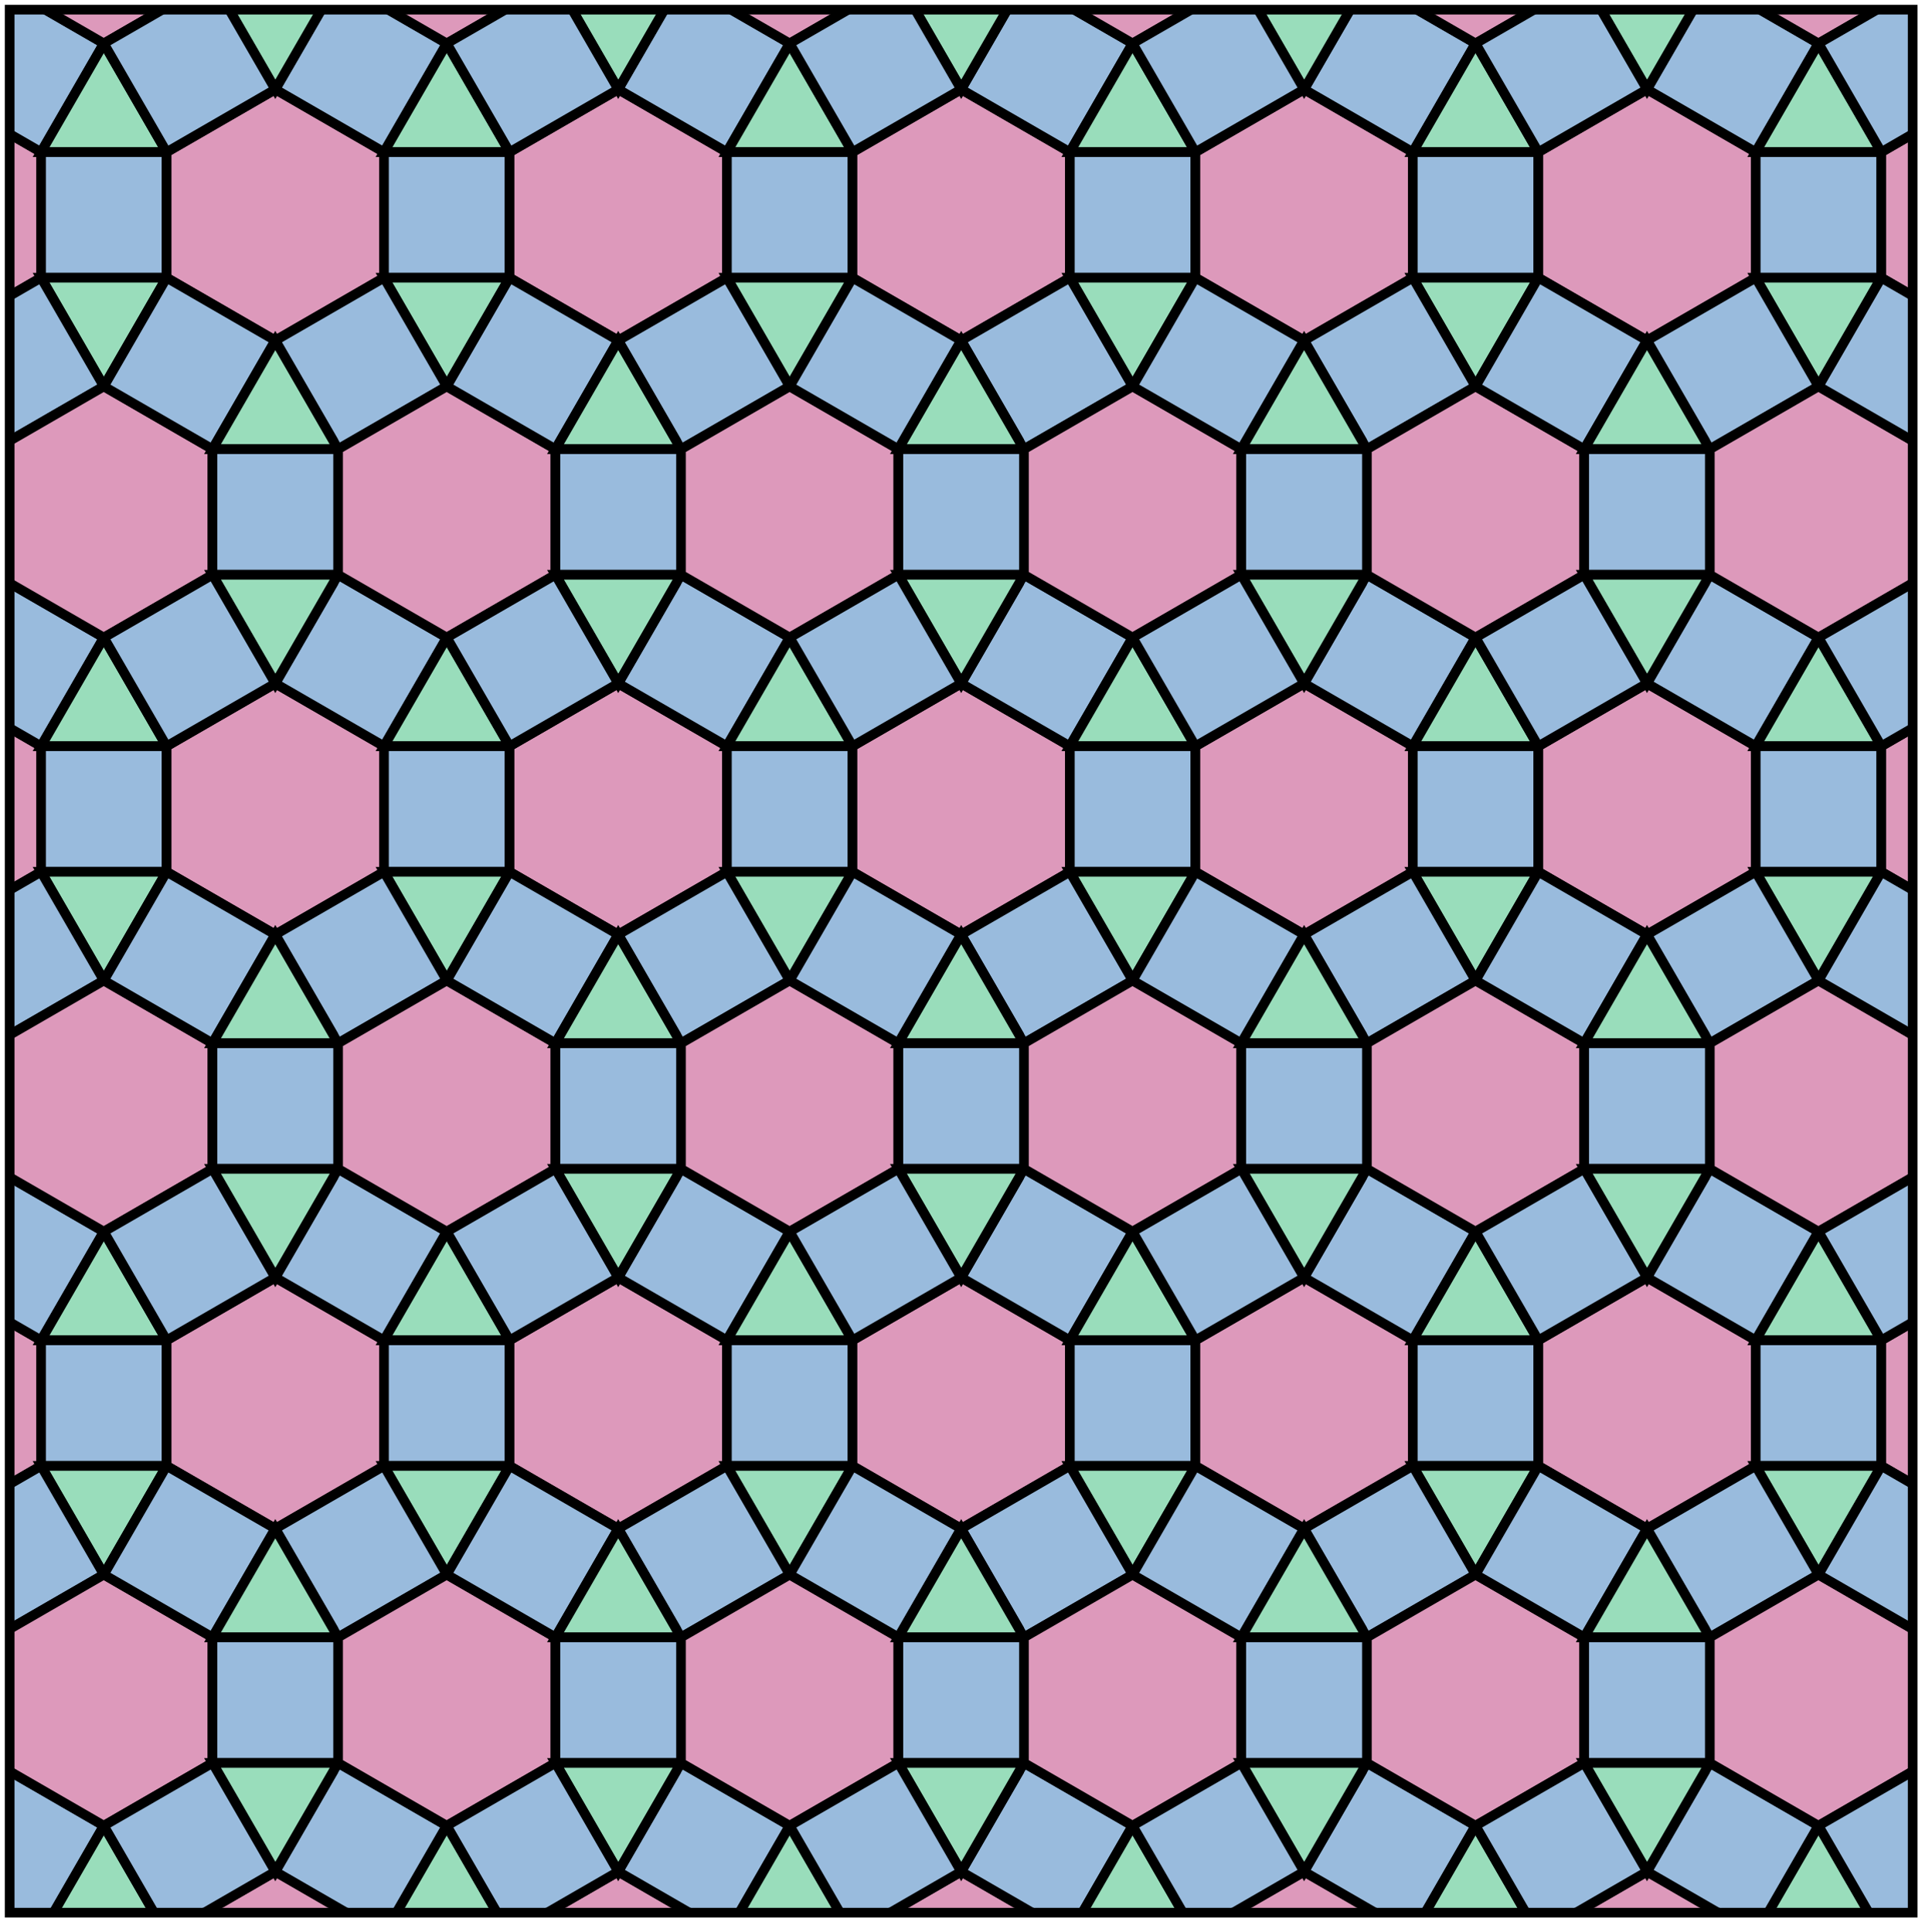
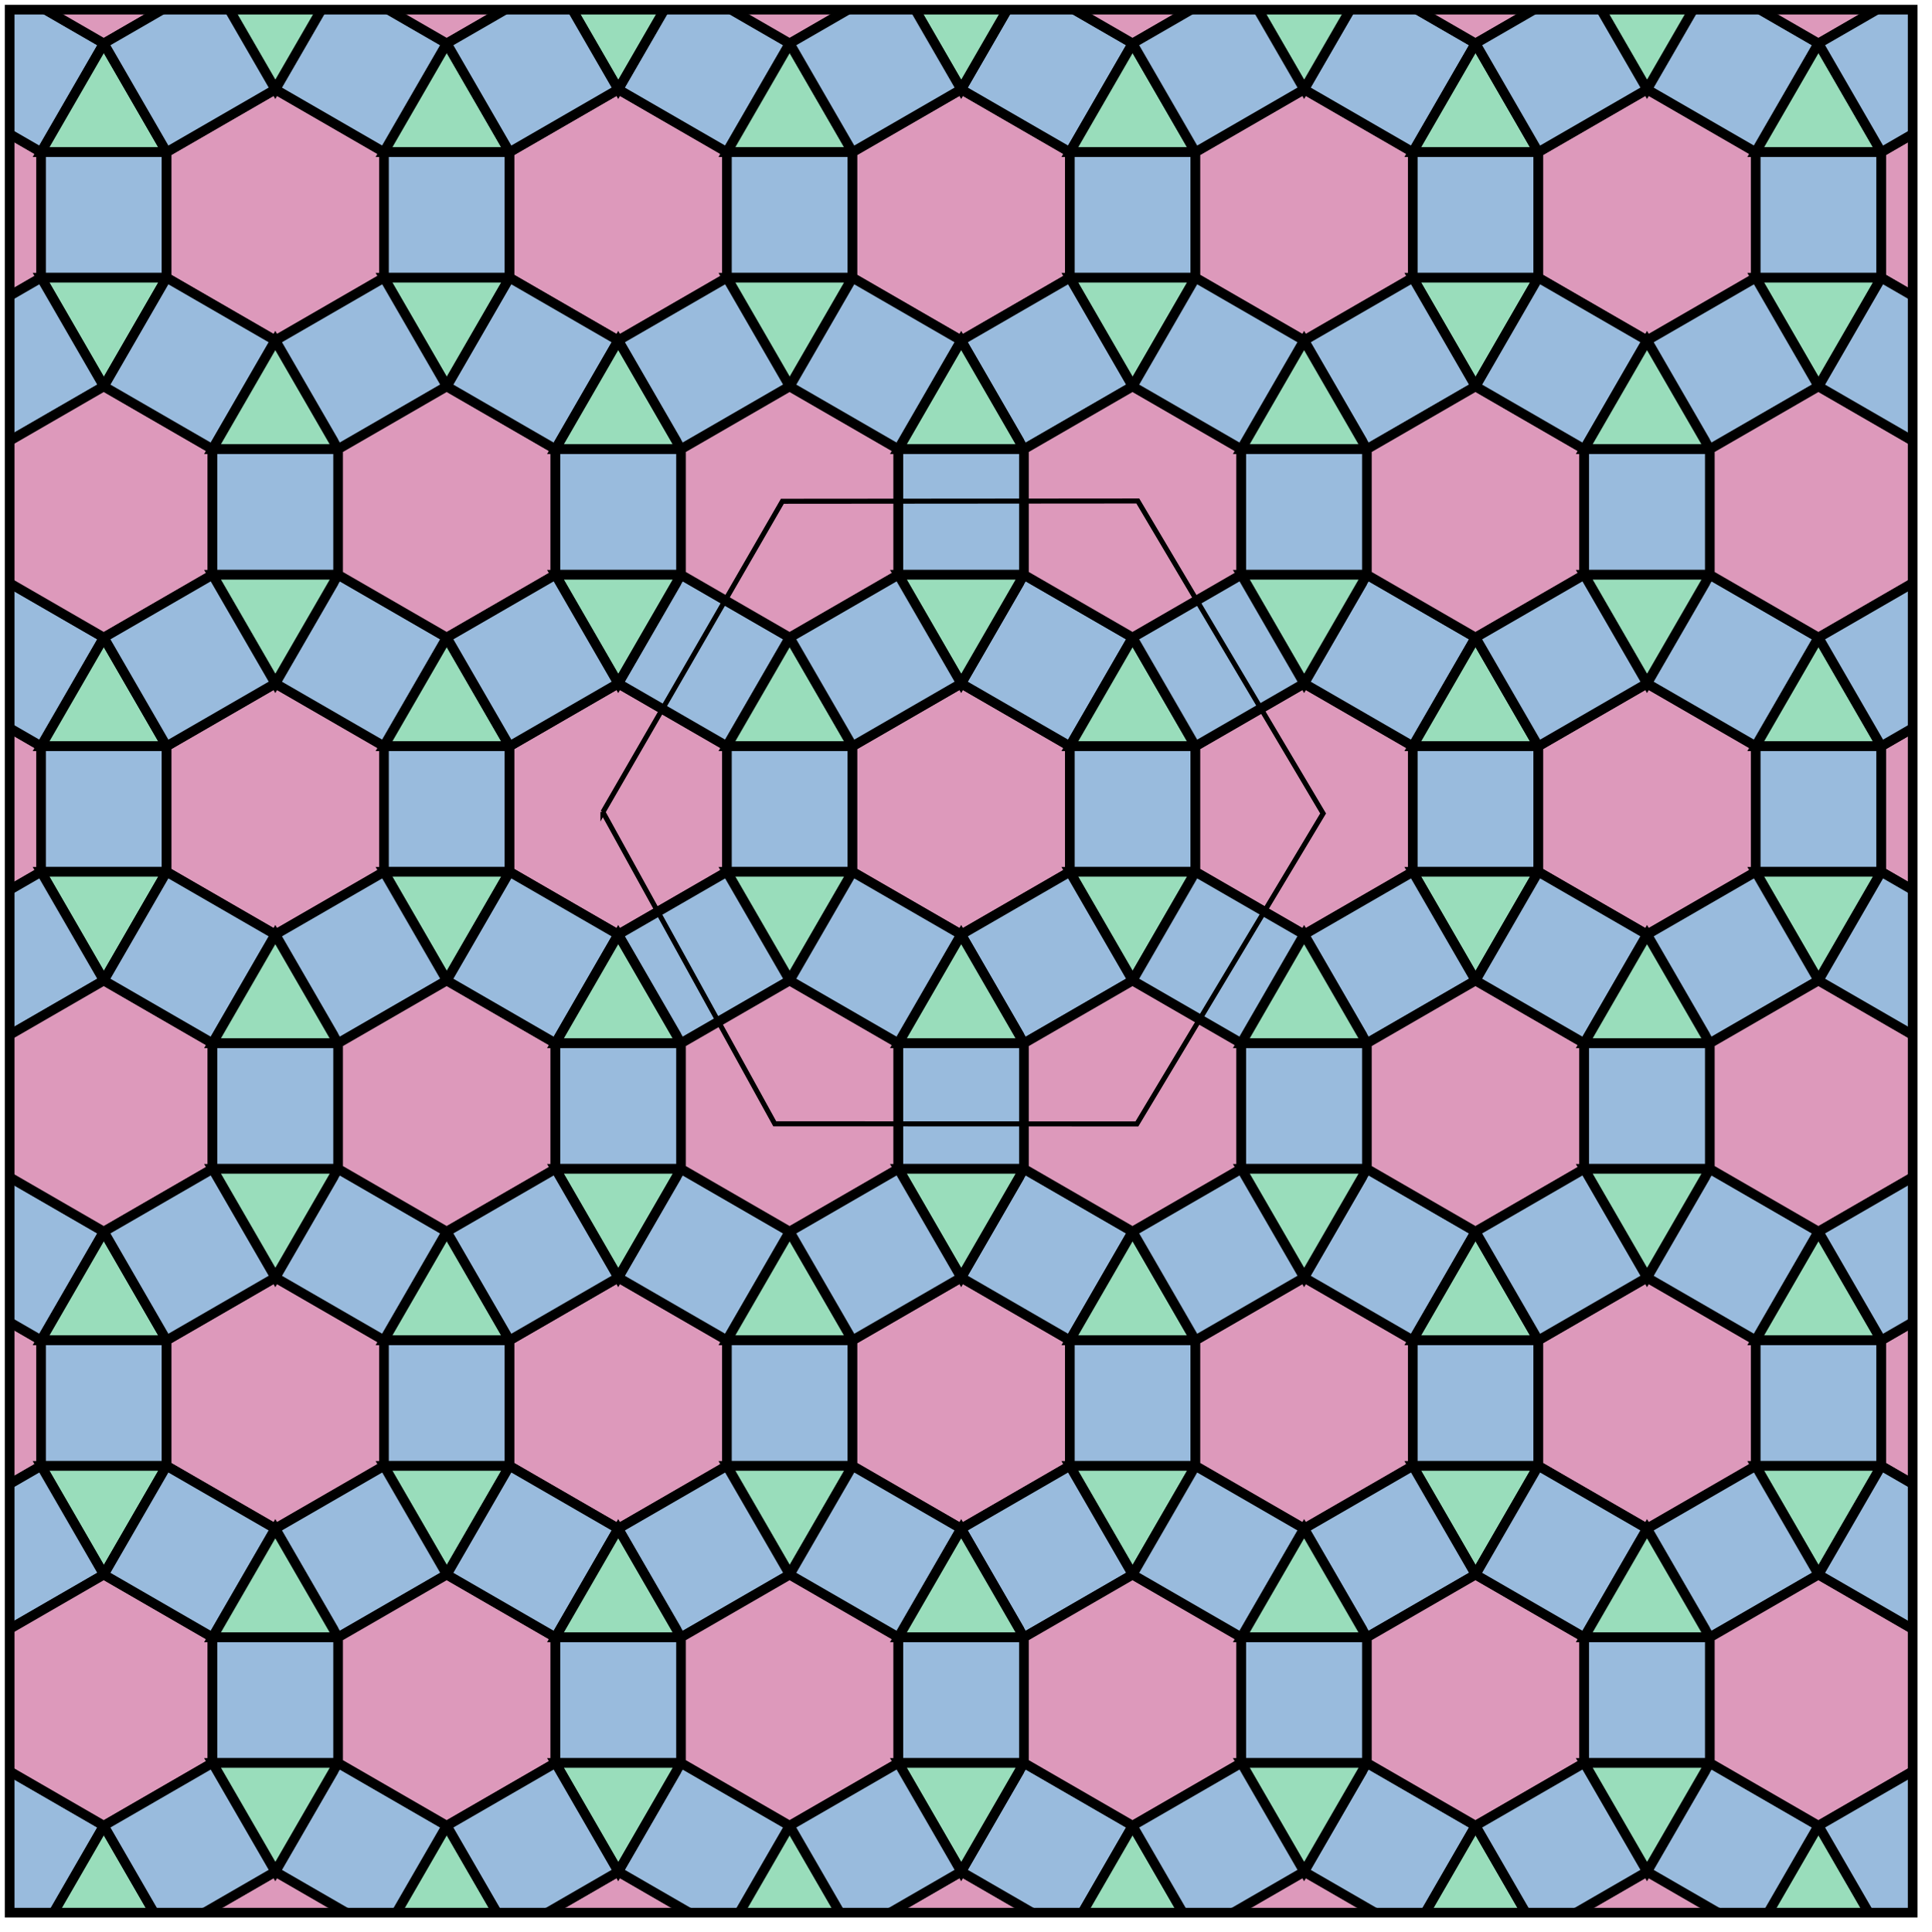
<svg xmlns="http://www.w3.org/2000/svg" xmlns:xlink="http://www.w3.org/1999/xlink" id="Tiling_Semiregular_3_4_6_4_Small_Rhombitrihexagonal" version="1.1" width="400" height="400">
-   <defs>
+   <defs id="defs17131">
    <polygon id="A_Triangle" fill="#99DDBB" stroke="#000000" stroke-width="4" points="0,0 26,45 52,0" />
    <polygon id="A_Square" fill="#99BBDD" stroke="#000000" stroke-width="4" points="0,0 26,45 -19,71 -45,26" />
    <polygon id="A_Hexagon" fill="#DD99BB" stroke="#000000" stroke-width="4" points="0,0 0,52 45,78 90,52 90,0 45,-26" />
    <g id="A_Set" stroke="#000000" stroke-width="4">
-       <use xlink:href="#A_Hexagon" />
-       <use xlink:href="#A_Square" transform="translate(71,-71)scale(-1,1)" />
-       <use xlink:href="#A_Triangle" transform="translate(142,0)scale(-1)" />
-       <rect x="90" width="52" height="52" fill="#99BBDD" />
-       <use xlink:href="#A_Triangle" transform="translate(90,52)" />
-       <use xlink:href="#A_Square" transform="translate(90,52)" />
+       <use xlink:href="#A_Hexagon" id="use17137" />
+       <use xlink:href="#A_Square" transform="translate(71,-71)scale(-1,1)" id="use17139" />
+       <use xlink:href="#A_Triangle" transform="translate(142,0)scale(-1)" id="use17141" />
+       <rect x="90" width="52" height="52" fill="#99BBDD" id="rect17143" />
+       <use xlink:href="#A_Triangle" transform="translate(90,52)" id="use17145" />
+       <use xlink:href="#A_Square" transform="translate(90,52)" id="use17147" />
    </g>
    <pattern id="The_Pattern" patternUnits="userSpaceOnUse" patternTransform="translate(-1,-4)scale(0.5)" width="142" height="246">
-       <use xlink:href="#A_Set" transform="translate(-71,71)" />
-       <use xlink:href="#A_Set" transform="translate(71,71)" />
-       <use xlink:href="#A_Set" transform="translate(0,194)" />
-       <use xlink:href="#A_Set" transform="translate(0,-52)" />
+       <use xlink:href="#A_Set" transform="translate(-71,71)" id="use17150" />
+       <use xlink:href="#A_Set" transform="translate(71,71)" id="use17152" />
+       <use xlink:href="#A_Set" transform="translate(0,194)" id="use17154" />
+       <use xlink:href="#A_Set" transform="translate(0,-52)" id="use17156" />
    </pattern>
  </defs>
-   <rect x="2" y="2" height="394" width="394" stroke="#000000" stroke-width="2" fill="url(#The_Pattern)" />
+   <rect x="2" y="2" height="394" width="394" stroke="#000000" stroke-width="2" fill="url(#The_Pattern)" id="rect17158" />
+   <path style="fill:none;stroke:#000000;stroke-width:1.042px;stroke-linecap:butt;stroke-linejoin:miter;stroke-opacity:1" d="m 124.826,168.143 37.158,-64.359 73.587,-0.06 38.365,64.695 -38.552,64.275 -74.981,-0.024 -35.577,-64.528 z" id="path17166" />
</svg>
